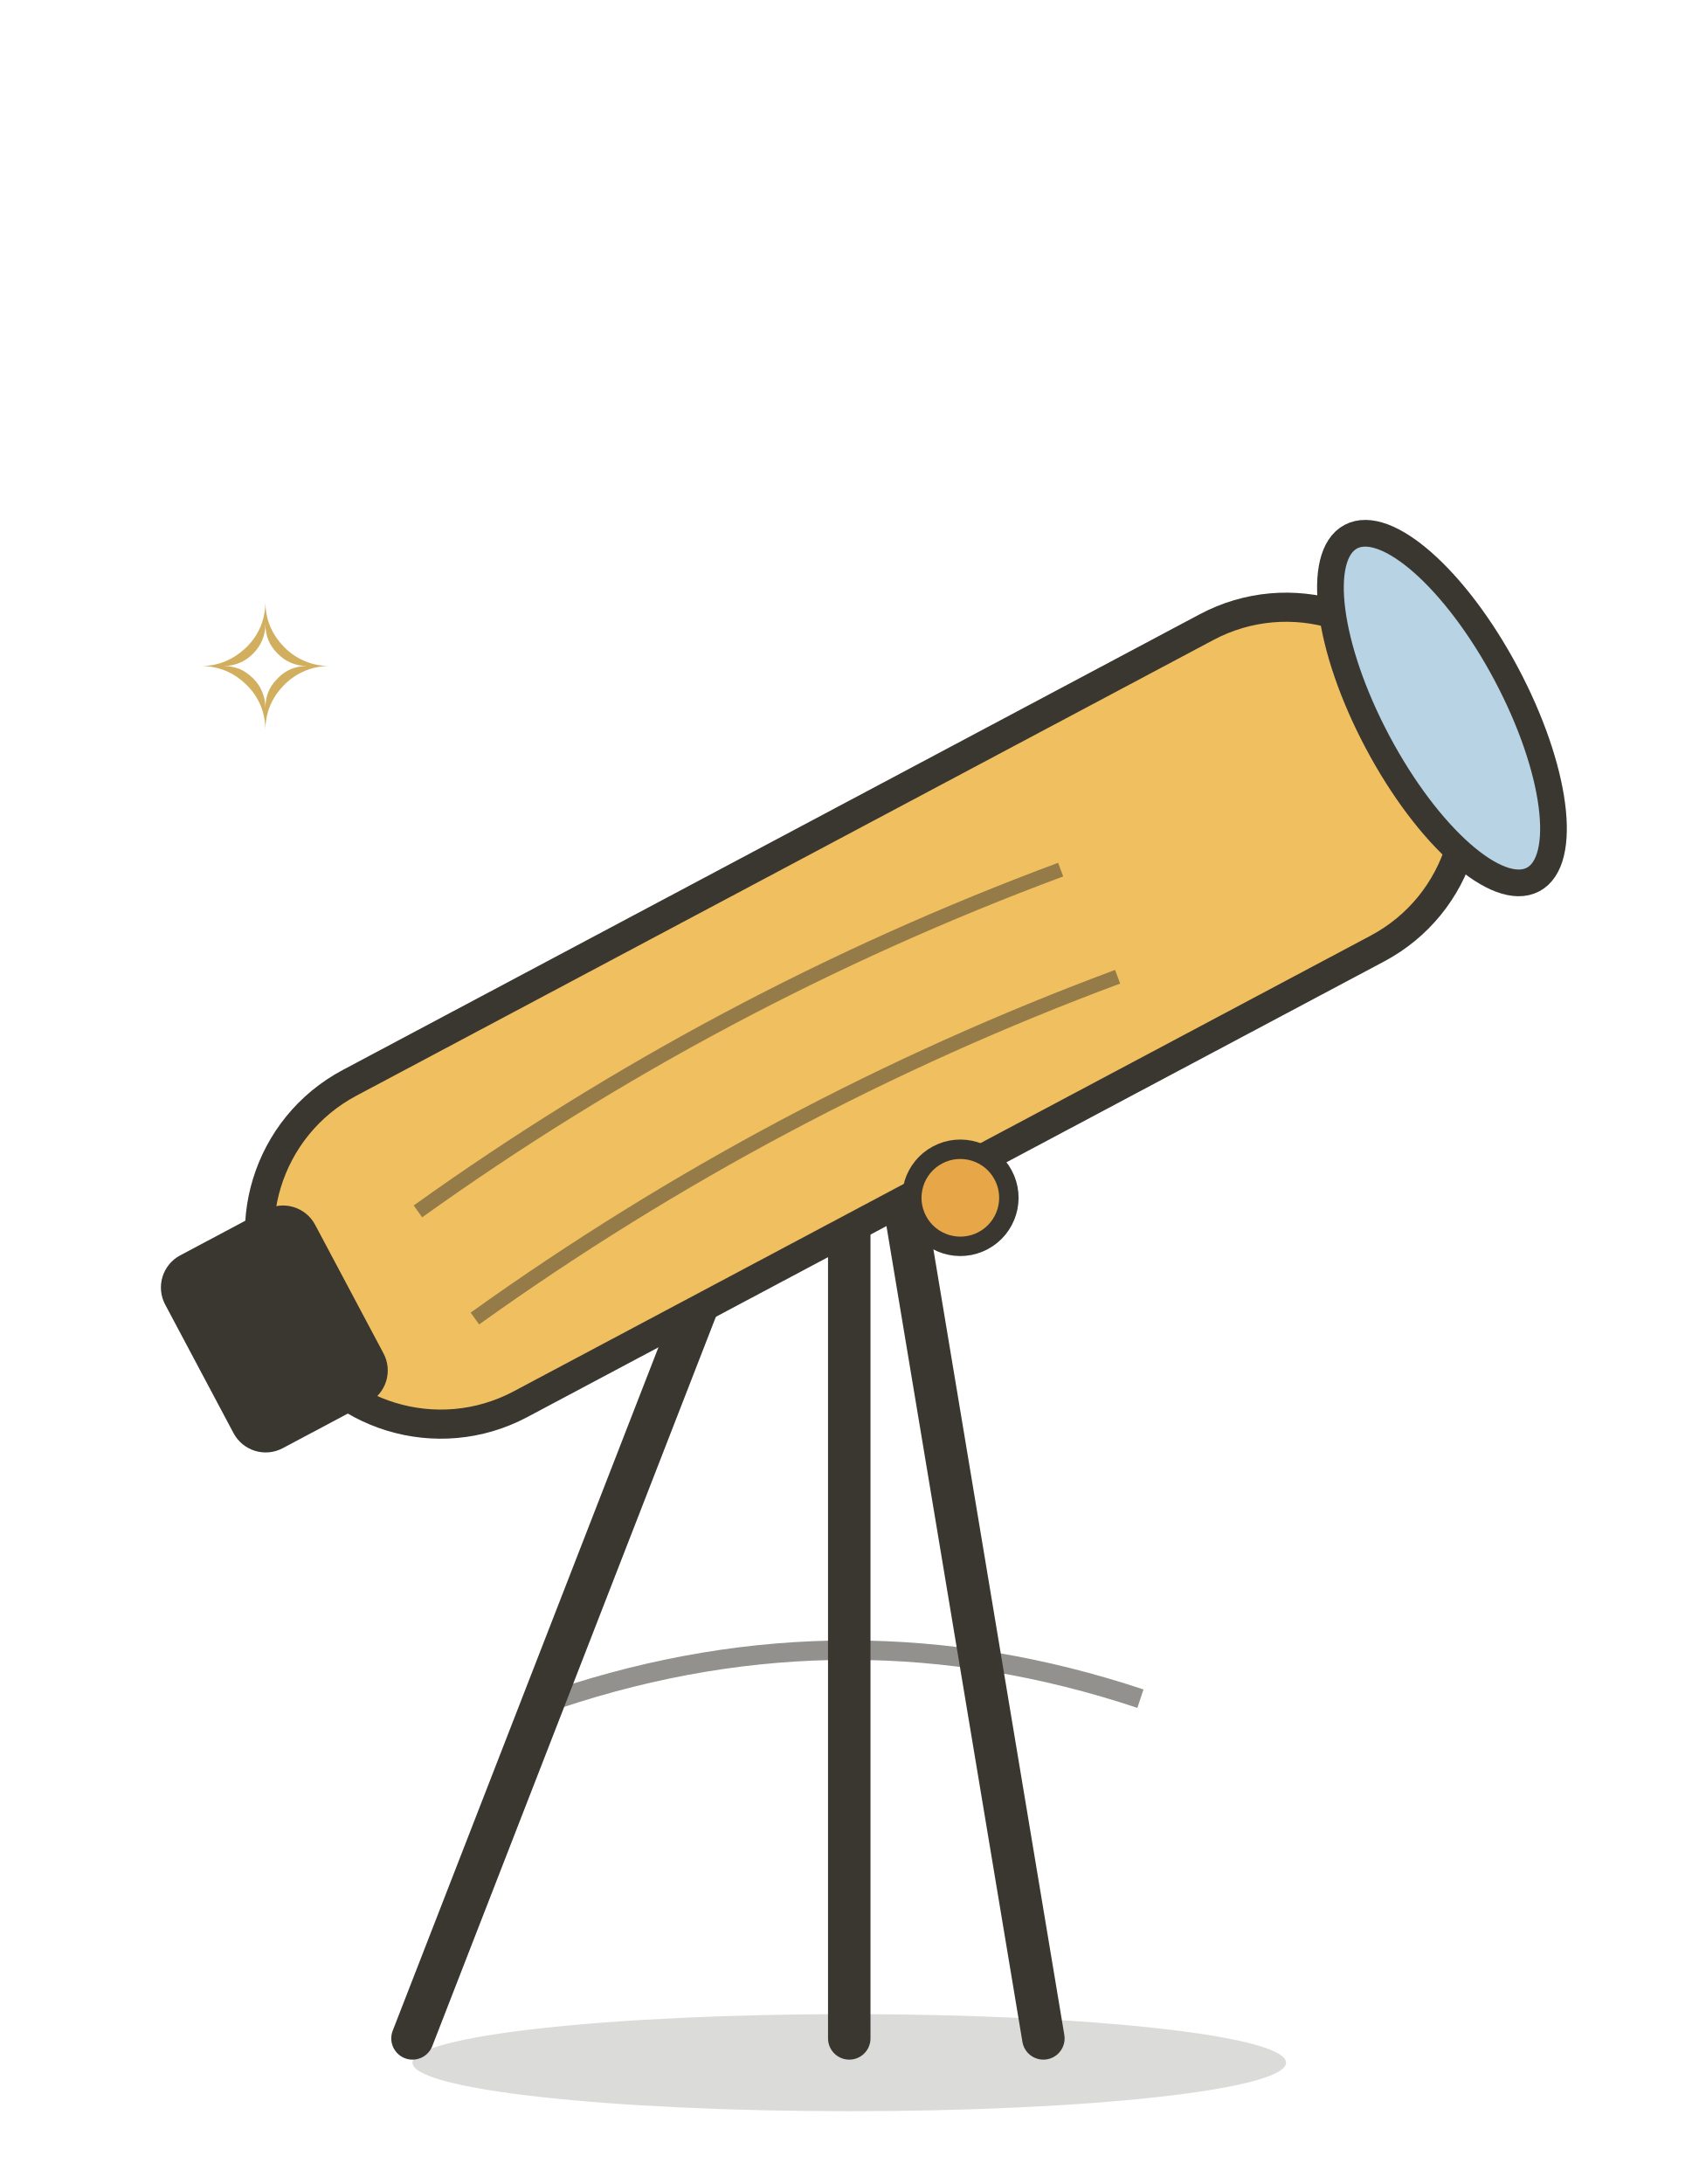
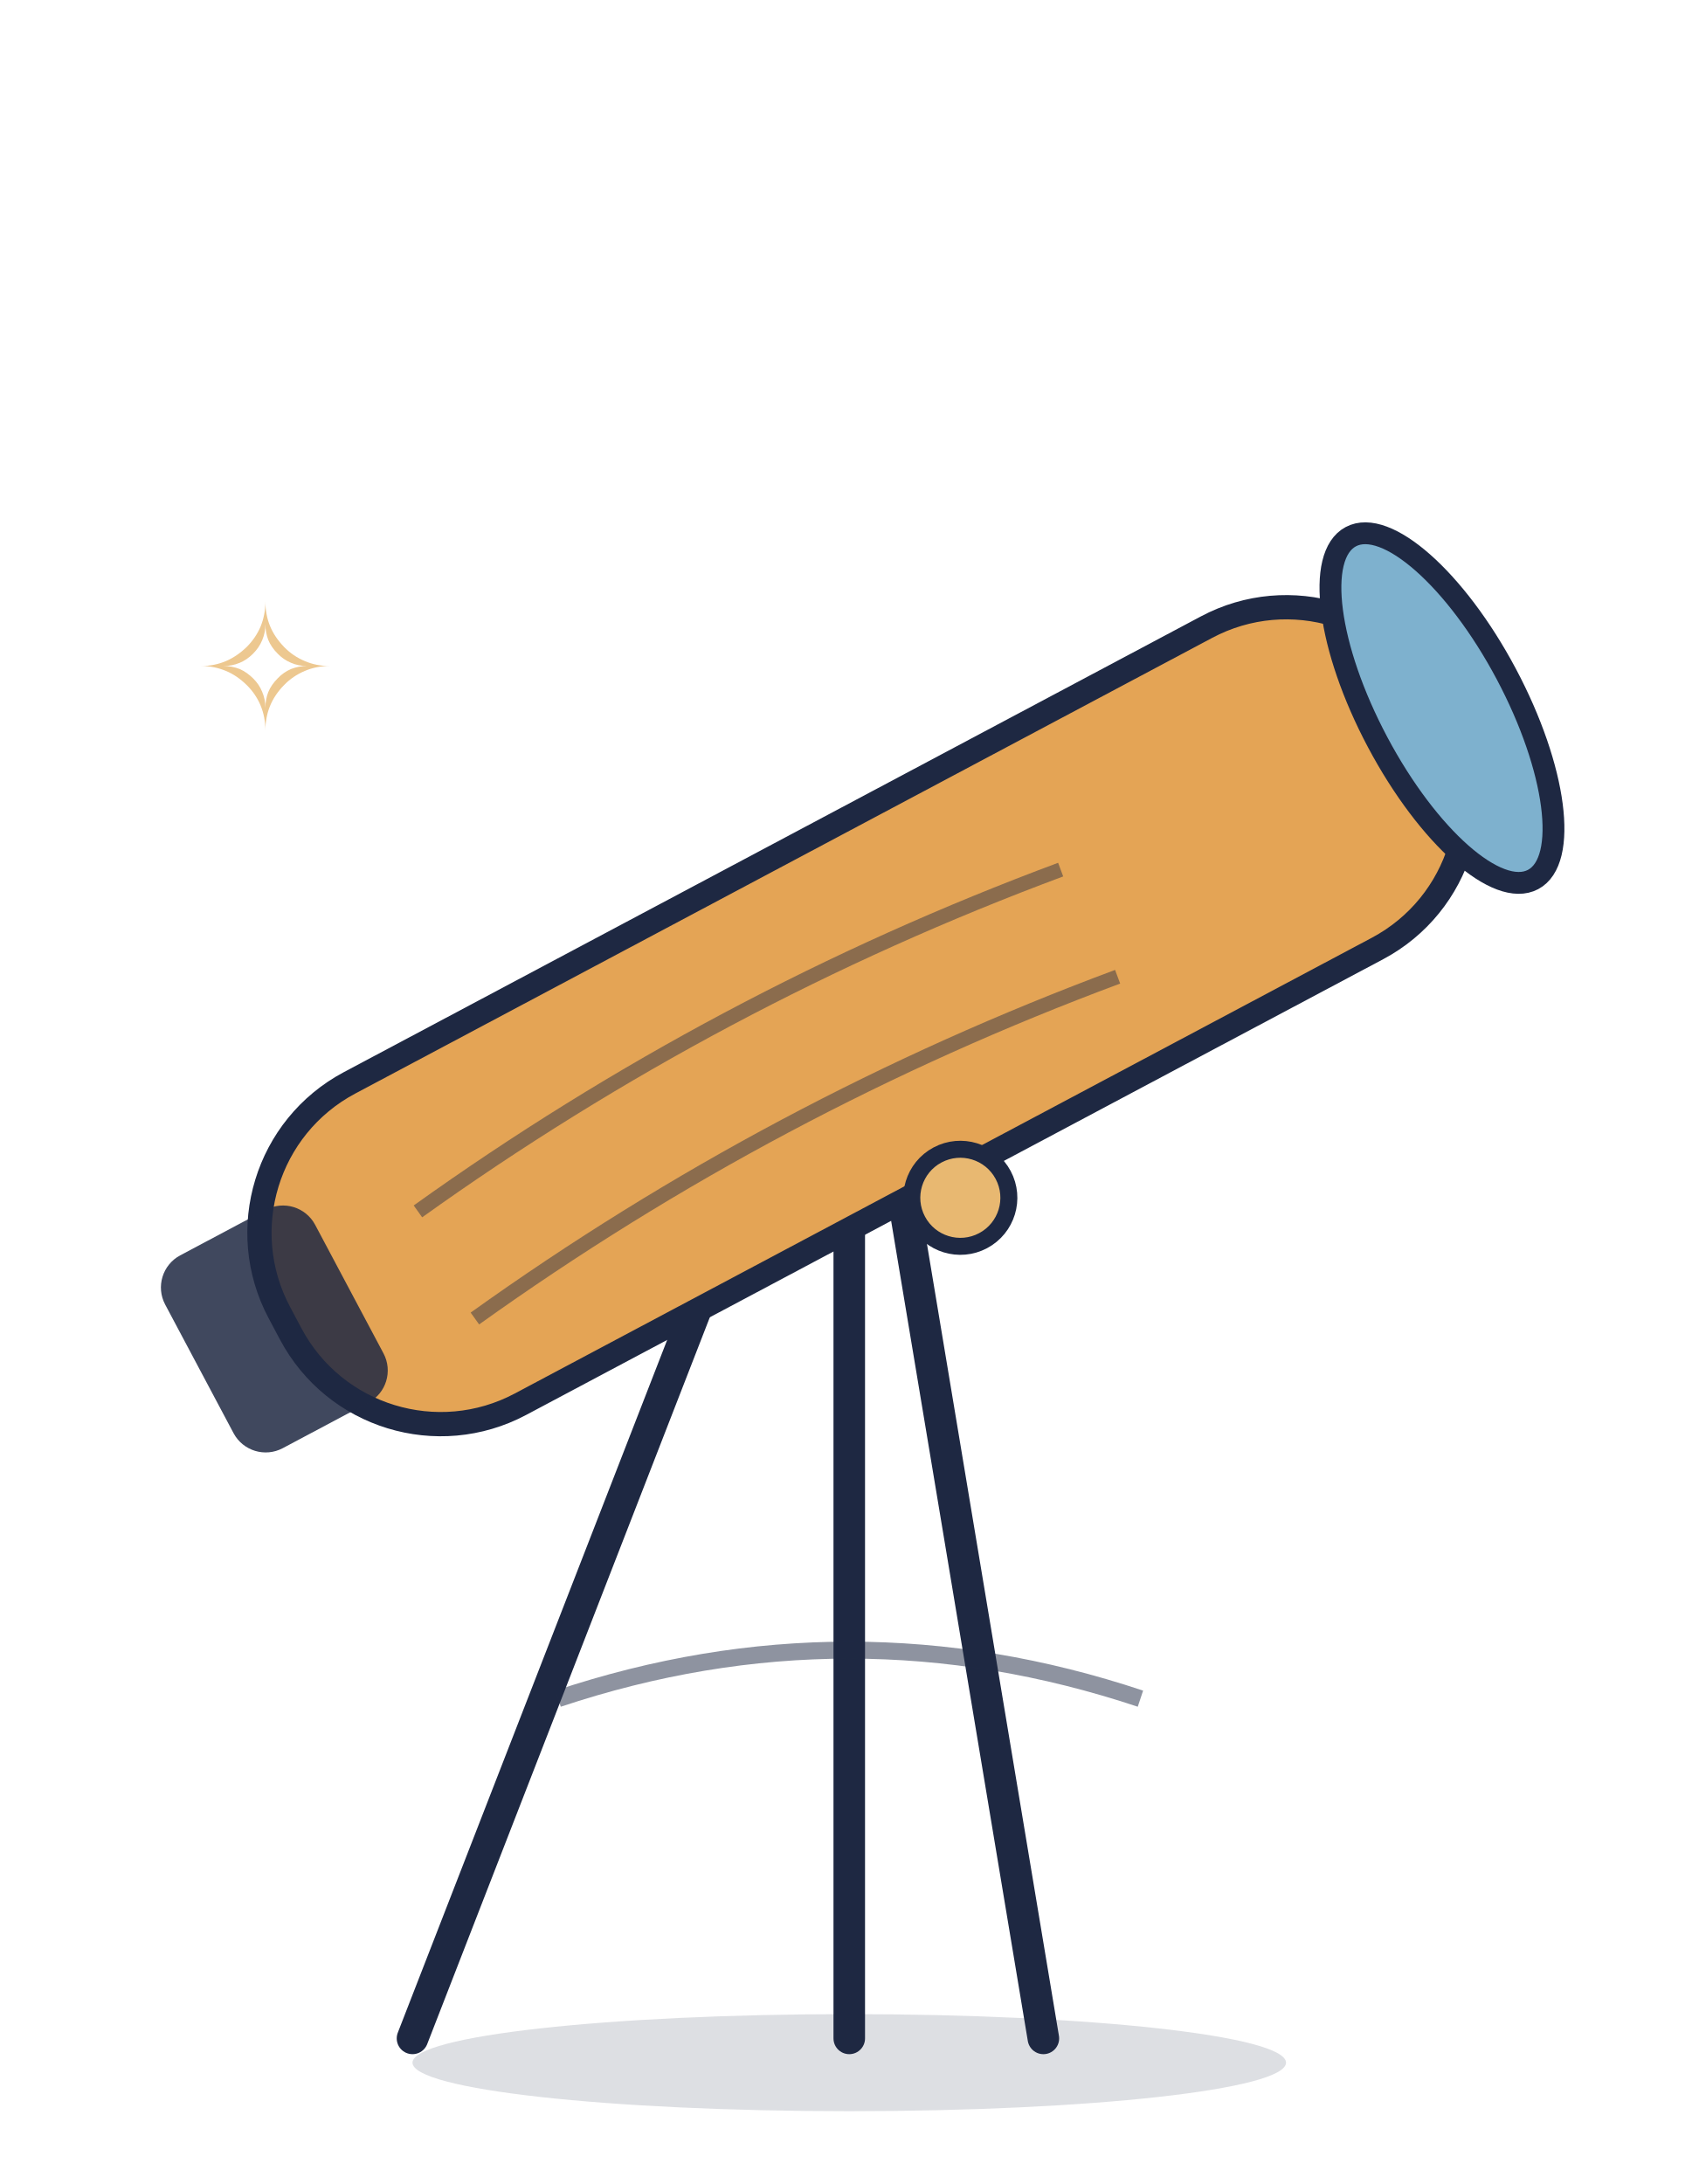
<svg xmlns="http://www.w3.org/2000/svg" viewBox="0 0 140 180" role="img" aria-label="Telescope">
-   <ellipse cx="70" cy="170" rx="36" ry="4" fill="#3A3630" opacity="0.18" />
-   <path d="M74 96 L86 168" stroke="#3A3630" stroke-width="3.5" stroke-linecap="round" />
-   <path d="M62 96 L34 168" stroke="#3A3630" stroke-width="3.5" stroke-linecap="round" />
-   <path d="M70 96 L70 168" stroke="#3A3630" stroke-width="3.5" stroke-linecap="round" />
-   <path d="M46 140 q24 -8 48 0" stroke="#3A3630" stroke-width="1.6" fill="none" opacity="0.55" />
+   <ellipse cx="70" cy="170" rx="36" ry="4" fill="#1E2842" opacity="0.15" />
+   <path d="M74 96 L86 168" stroke="#1E2842" stroke-width="2.6" stroke-linecap="round" />
+   <path d="M62 96 L34 168" stroke="#1E2842" stroke-width="2.6" stroke-linecap="round" />
+   <path d="M70 96 L70 168" stroke="#1E2842" stroke-width="2.6" stroke-linecap="round" />
+   <path d="M46 140 q24 -8 48 0" stroke="#1E2842" stroke-width="1.4" fill="none" opacity="0.5" />
  <g transform="rotate(-28 68 82)">
-     <rect x="16" y="70" width="108" height="30" rx="14" fill="#F0C060" stroke="#3A3630" stroke-width="2.4" />
-     <rect x="8" y="76" width="14" height="18" rx="3" fill="#3A3630" />
-     <ellipse cx="124" cy="85" rx="6" ry="16" fill="#B7D3E4" stroke="#3A3630" stroke-width="2.2" />
-     <path d="M30 82 q30 -4 60 0" stroke="#3A3630" stroke-width="1.2" fill="none" opacity="0.5" />
-     <path d="M30 92 q30 -4 60 0" stroke="#3A3630" stroke-width="1.2" fill="none" opacity="0.5" />
-     <circle cx="70" cy="102" r="4" fill="#E7A748" stroke="#3A3630" stroke-width="1.6" />
+     <rect x="16" y="70" width="108" height="30" rx="14" fill="#E4A455" stroke="#1E2842" stroke-width="2" />
+     <rect x="8" y="76" width="14" height="18" rx="3" fill="#1E2842" opacity="0.85" />
+     <ellipse cx="124" cy="85" rx="6" ry="16" fill="#7EB1CE" stroke="#1E2842" stroke-width="1.8" />
+     <path d="M30 82 q30 -4 60 0" stroke="#1E2842" stroke-width="1.2" fill="none" opacity="0.45" />
+     <path d="M30 92 q30 -4 60 0" stroke="#1E2842" stroke-width="1.2" fill="none" opacity="0.45" />
+     <circle cx="70" cy="102" r="4" fill="#E8B871" stroke="#1E2842" stroke-width="1.4" />
  </g>
-   <text x="16" y="60" font-family="Kalam, cursive" font-size="14" fill="#C69B37" opacity="0.8">✧</text>
+   <text x="16" y="60" font-family="Kalam, cursive" font-size="14" fill="#E8B871" opacity="0.78">✧</text>
</svg>
